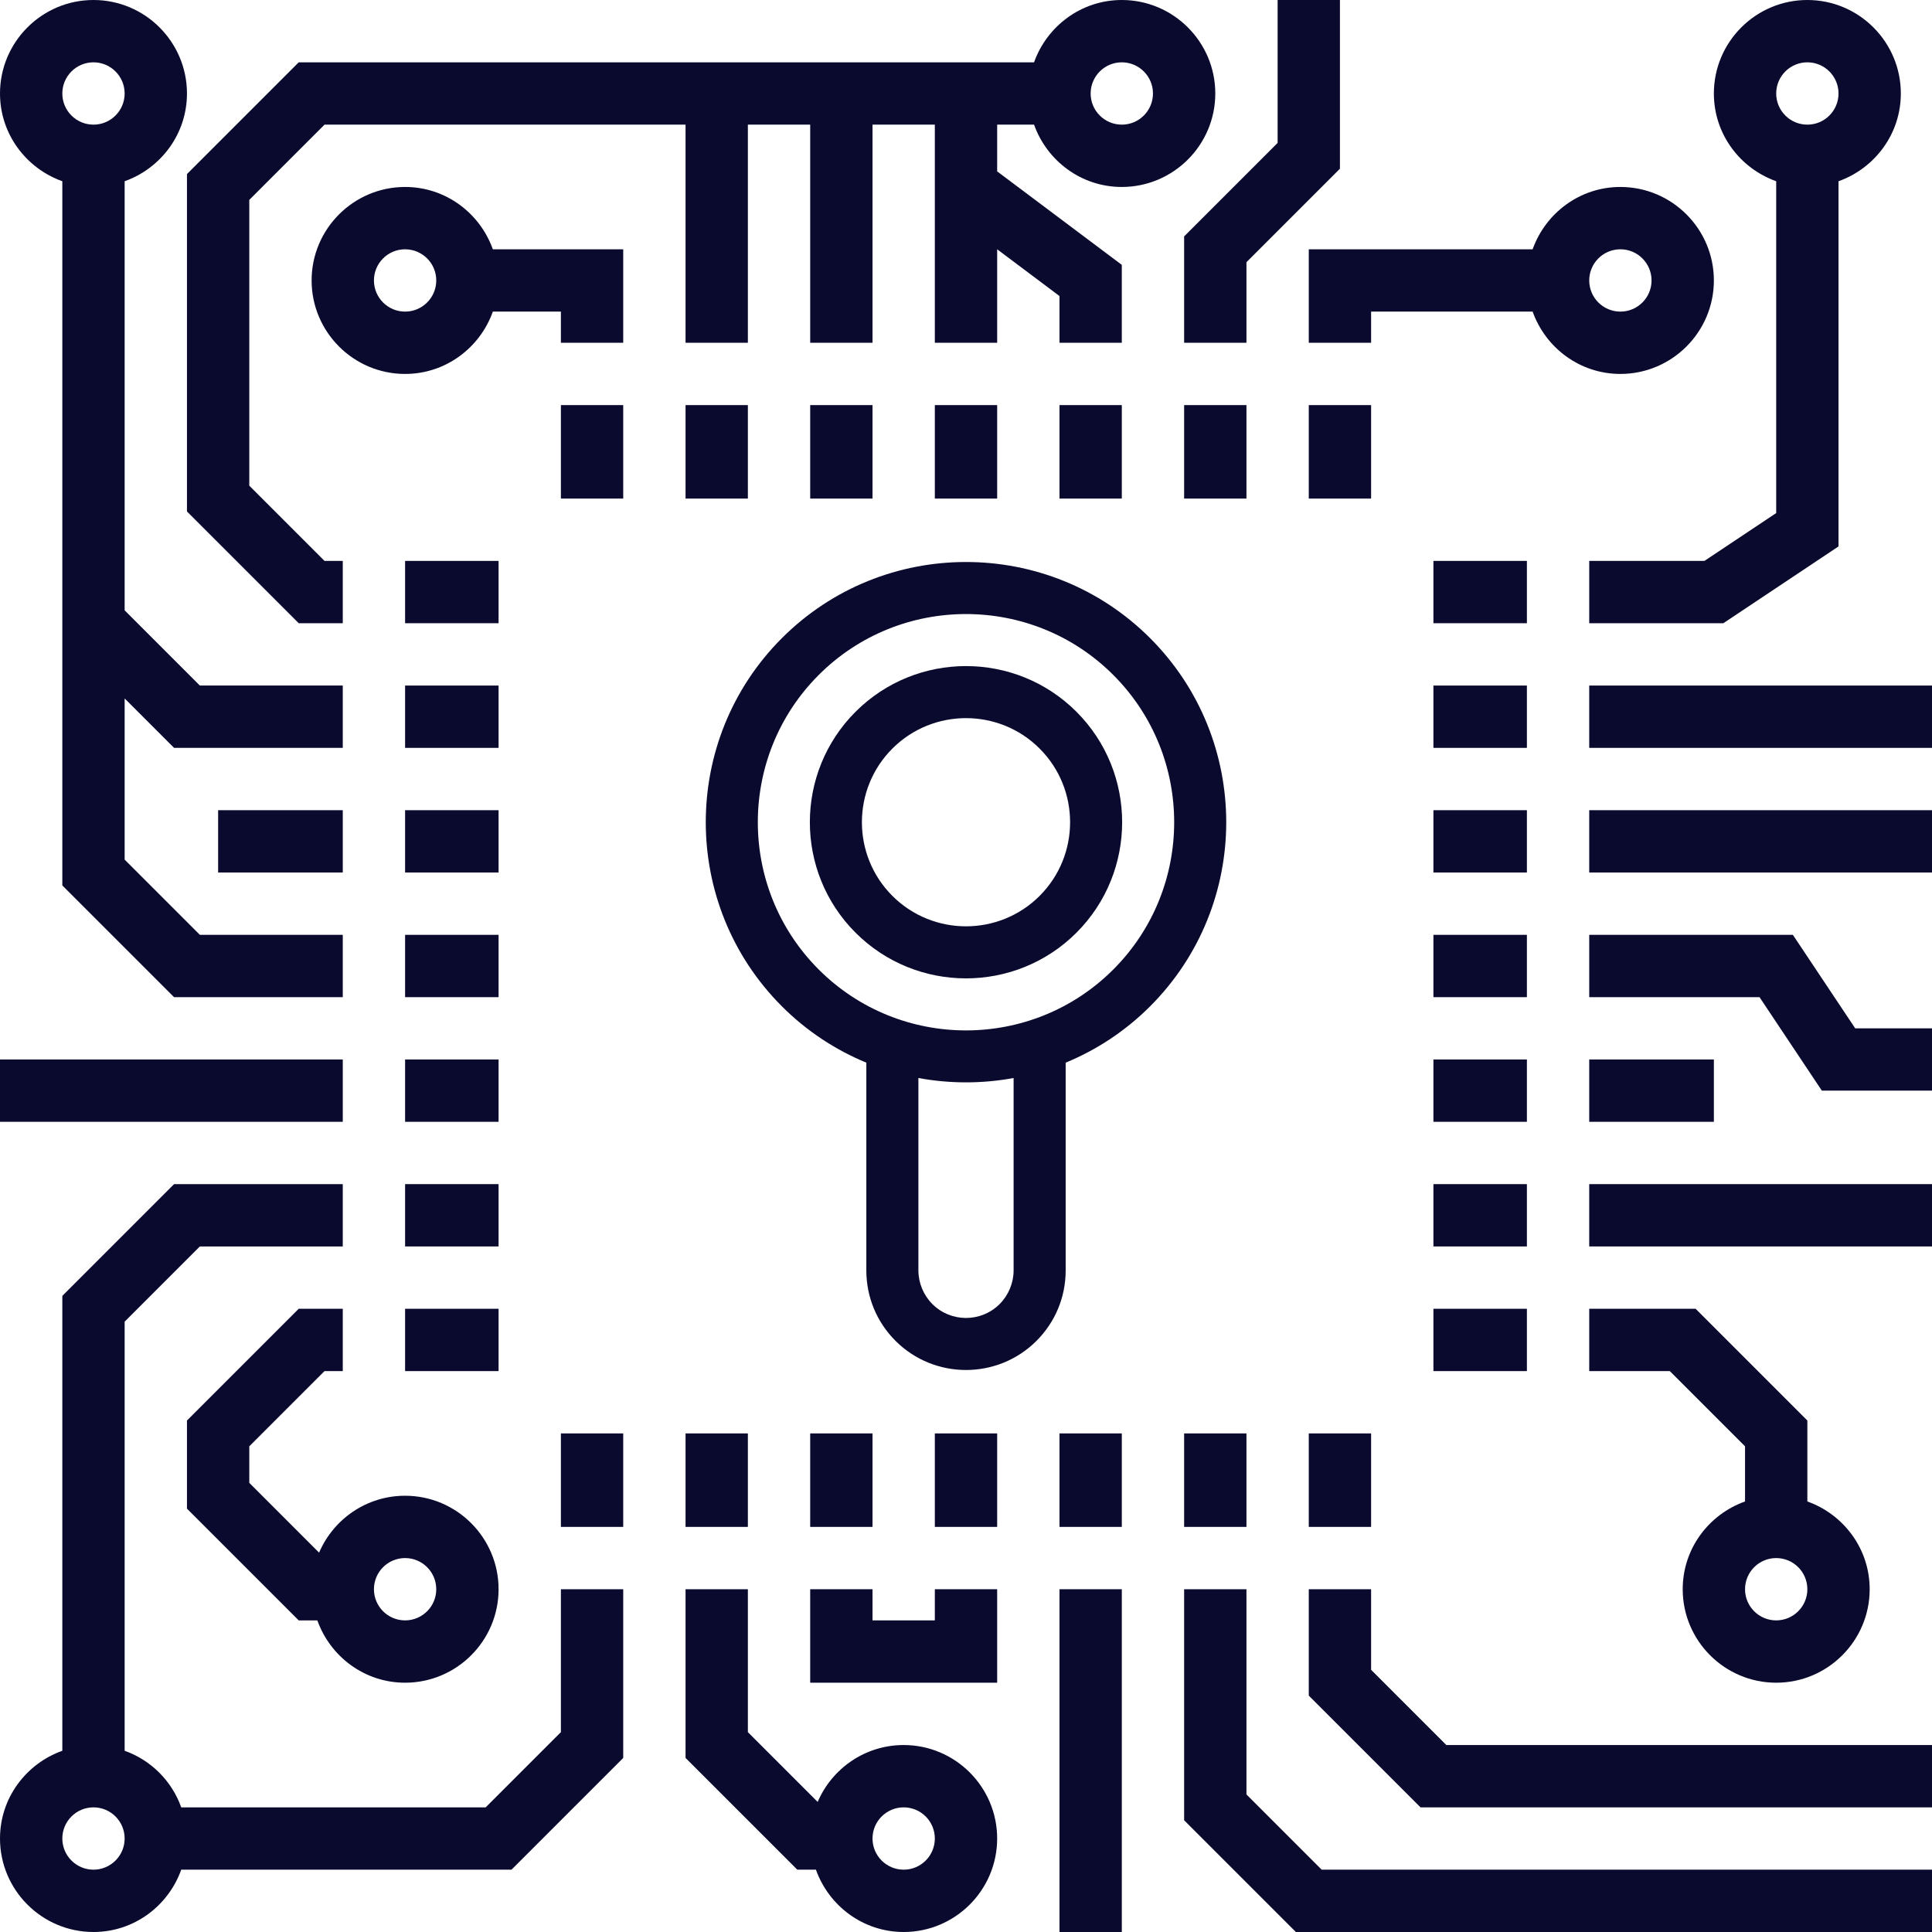
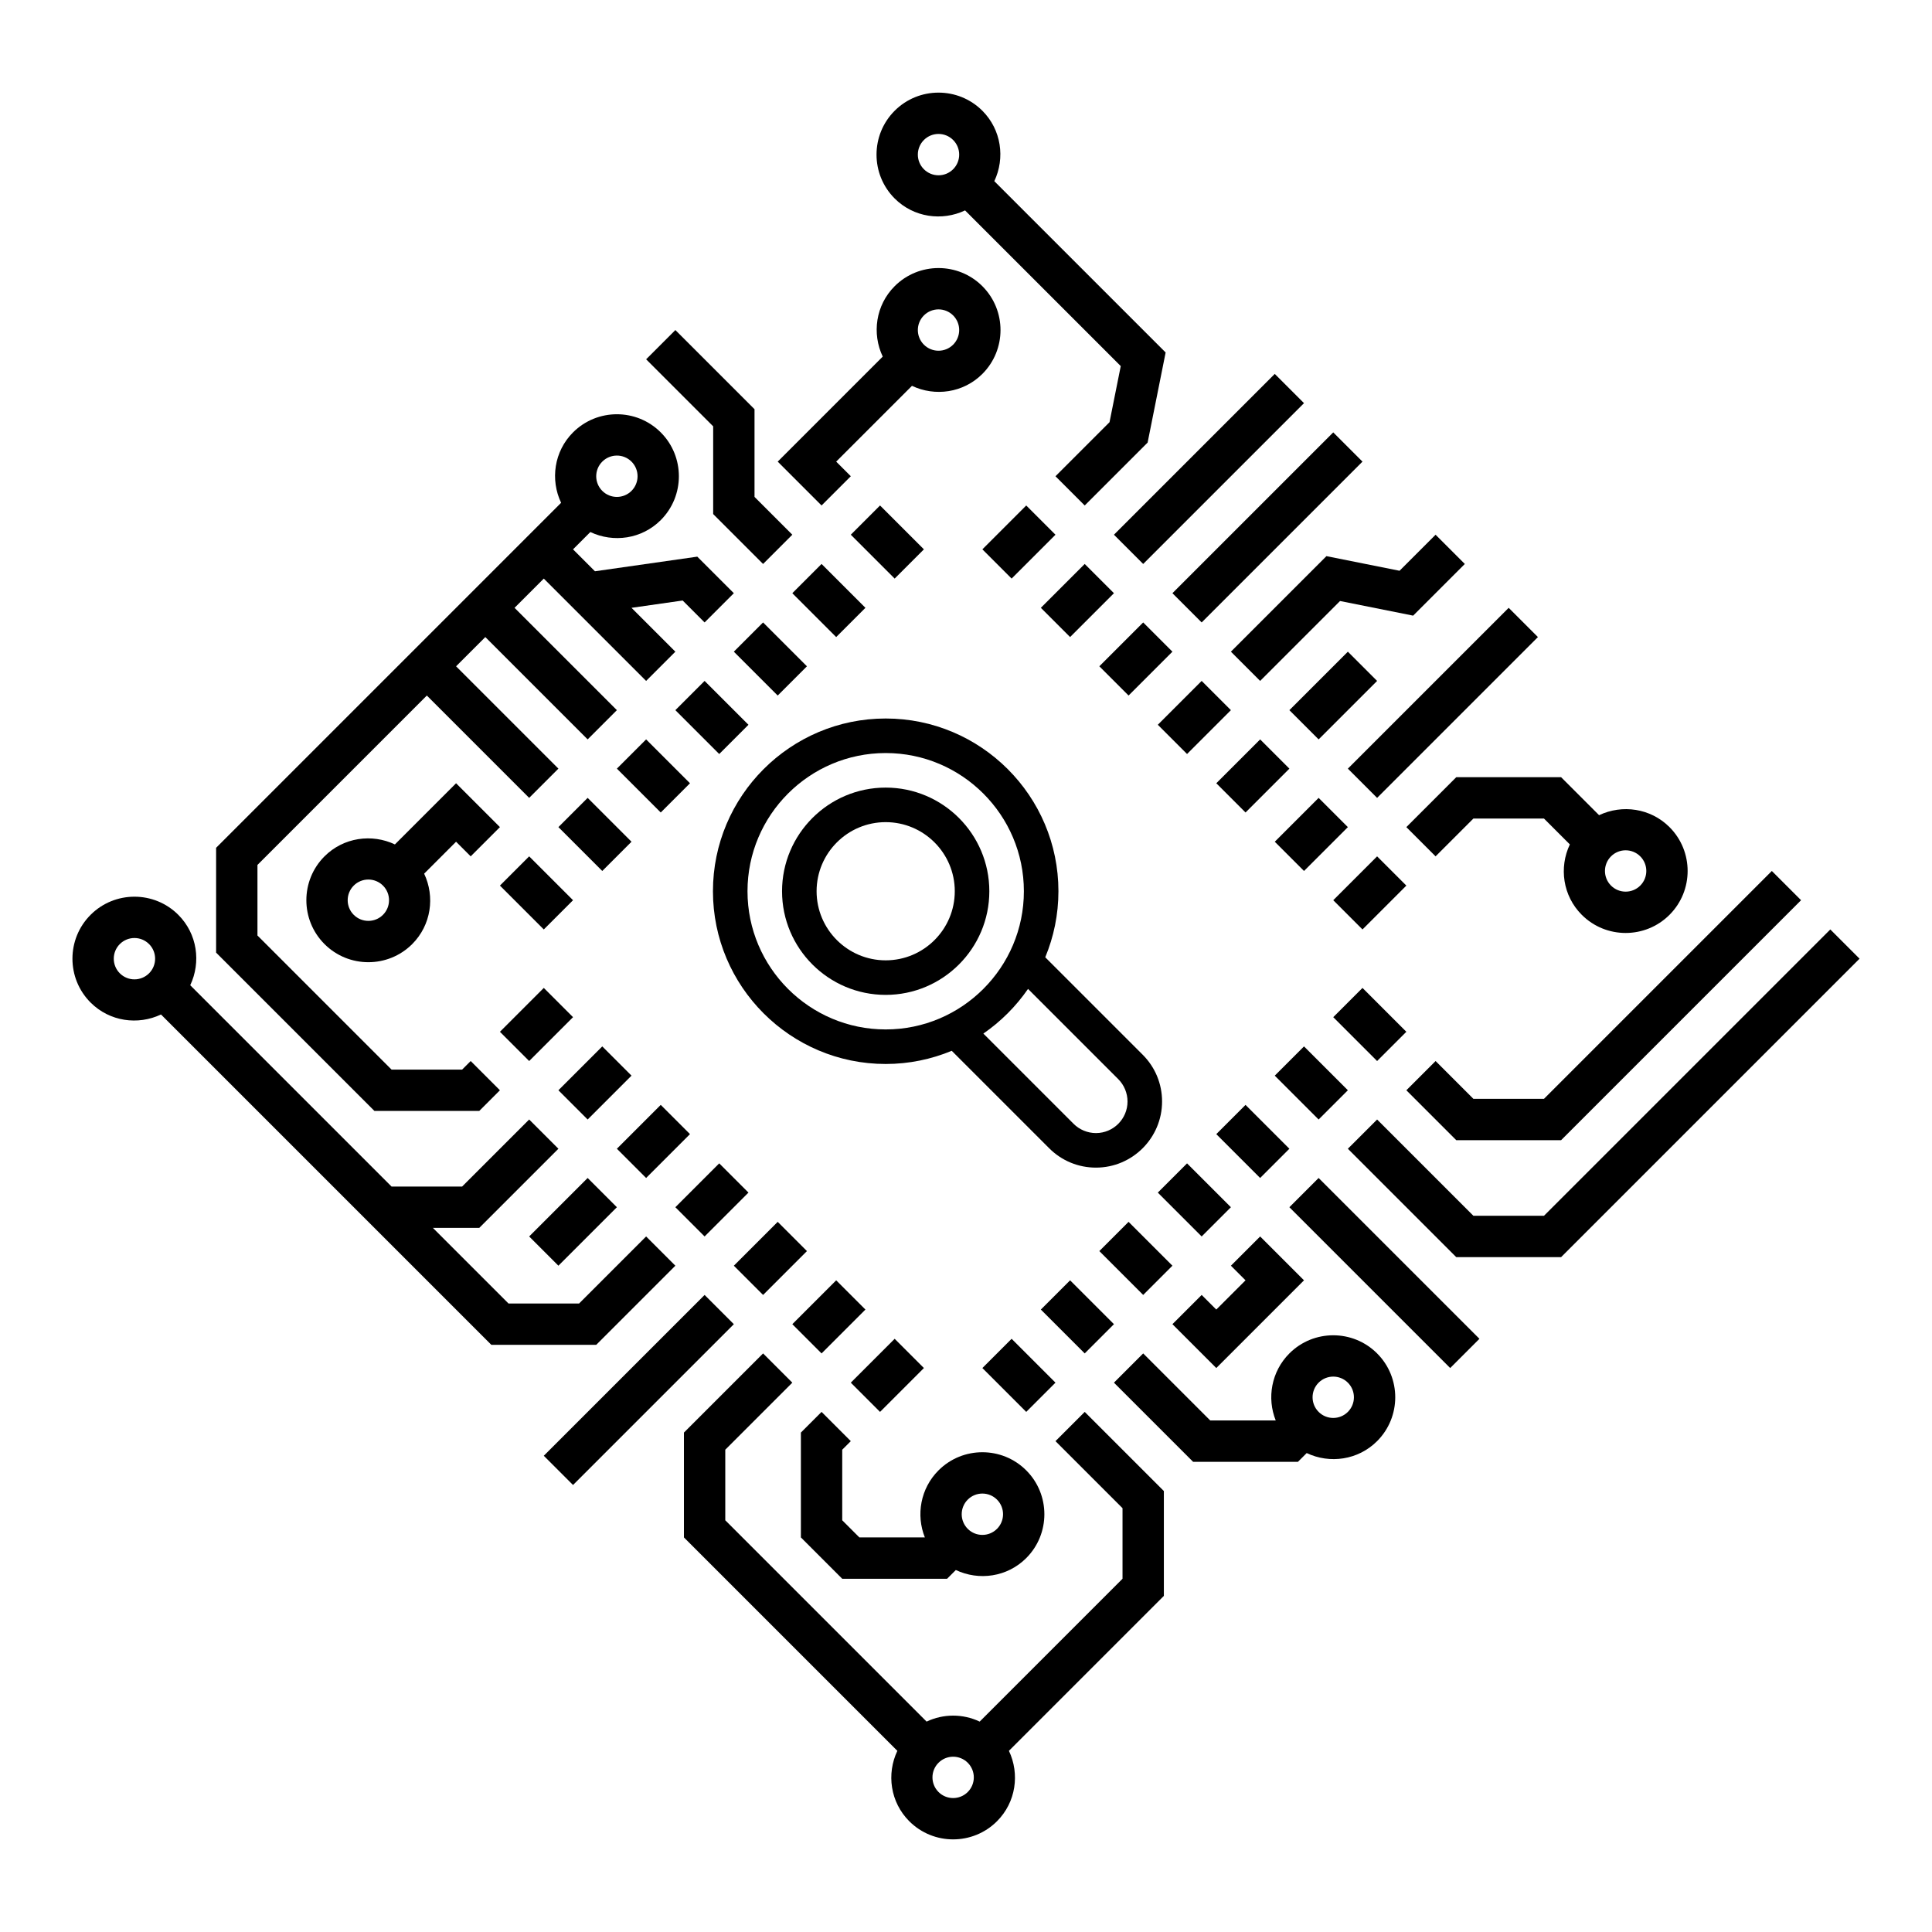
- <svg xmlns="http://www.w3.org/2000/svg" fill="#000000" version="1.1" id="Layer_1" viewBox="0 0 496 496" xml:space="preserve">
+ <svg xmlns="http://www.w3.org/2000/svg" fill="#000000" version="1.1" id="Layer_1" viewBox="0 0 800 800" xml:space="preserve" width="800" height="800">
  <defs id="defs44" />
-   <g id="layer1">
-     <g id="g50">
-       <g id="g47">
-         <rect x="368" y="144" width="24" height="16" id="rect15" style="fill:#0a0a2e;fill-opacity:1" />
-         <rect x="368" y="176" width="24" height="16" id="rect16" style="fill:#0a0a2e;fill-opacity:1" />
-         <rect x="368" y="208" width="24" height="16" id="rect17" style="fill:#0a0a2e;fill-opacity:1" />
-         <rect x="368" y="240" width="24" height="16" id="rect18" style="fill:#0a0a2e;fill-opacity:1" />
-         <rect x="368" y="272" width="24" height="16" id="rect19" style="fill:#0a0a2e;fill-opacity:1" />
-         <rect x="368" y="304" width="24" height="16" id="rect20" style="fill:#0a0a2e;fill-opacity:1" />
-         <rect x="368" y="336" width="24" height="16" id="rect21" style="fill:#0a0a2e;fill-opacity:1" />
-         <path d="M456,46.528v85.192L437.576,144H408v16h34.424L472,140.28V46.528c9.288-3.312,16-12.112,16-22.528     c0-13.232-10.768-24-24-24s-24,10.768-24,24C440,34.416,446.704,43.216,456,46.528z M464,16c4.416,0,8,3.584,8,8s-3.584,8-8,8     c-4.416,0-8-3.584-8-8S459.584,16,464,16z" id="path28" style="fill:#0a0a2e;fill-opacity:1" />
-         <rect x="408" y="176" width="88" height="16" id="rect29" style="fill:#0a0a2e;fill-opacity:1" />
-         <rect x="408" y="208" width="88" height="16" id="rect30" style="fill:#0a0a2e;fill-opacity:1" />
-         <polygon points="460.28,240 408,240 408,256 451.72,256 467.72,280 496,280 496,264 476.28,264    " id="polygon30" style="fill:#0a0a2e;fill-opacity:1" />
-         <rect x="408" y="272" width="32" height="16" id="rect31" style="fill:#0a0a2e;fill-opacity:1" />
-         <rect x="408" y="304" width="88" height="16" id="rect32" style="fill:#0a0a2e;fill-opacity:1" />
-         <path d="M435.312,336H408v16h20.688L448,371.312v14.16c-9.296,3.312-16,12.112-16,22.528c0,13.232,10.768,24,24,24     s24-10.768,24-24c0-10.416-6.712-19.216-16-22.528v-20.784L435.312,336z M456,416c-4.416,0-8-3.584-8-8c0-4.416,3.584-8,8-8     c4.416,0,8,3.584,8,8C464,412.416,460.416,416,456,416z" id="path32" style="fill:#0a0a2e;fill-opacity:1" />
+   <g id="layer1" style="fill:#000000;fill-opacity:1">
+     <g id="g50" transform="matrix(0.756705,-0.756705,0.756705,0.756705,19.34862,396.9732)" style="fill:#000000;fill-opacity:1">
+       <g id="g47" style="fill:#000000;fill-opacity:1">
+         <rect x="368" y="144" width="24" height="16" id="rect15" style="fill:#000000;fill-opacity:1" />
+         <rect x="368" y="176" width="24" height="16" id="rect16" style="fill:#000000;fill-opacity:1" />
+         <rect x="368" y="208" width="24" height="16" id="rect17" style="fill:#000000;fill-opacity:1" />
+         <rect x="368" y="240" width="24" height="16" id="rect18" style="fill:#000000;fill-opacity:1" />
+         <rect x="368" y="272" width="24" height="16" id="rect19" style="fill:#000000;fill-opacity:1" />
+         <rect x="368" y="304" width="24" height="16" id="rect20" style="fill:#000000;fill-opacity:1" />
+         <rect x="368" y="336" width="24" height="16" id="rect21" style="fill:#000000;fill-opacity:1" />
+         <path d="M 456,46.528 V 131.72 L 437.576,144 H 408 v 16 h 34.424 L 472,140.28 V 46.528 C 481.288,43.216 488,34.416 488,24 488,10.768 477.232,0 464,0 c -13.232,0 -24,10.768 -24,24 0,10.416 6.704,19.216 16,22.528 z M 464,16 c 4.416,0 8,3.584 8,8 0,4.416 -3.584,8 -8,8 -4.416,0 -8,-3.584 -8,-8 0,-4.416 3.584,-8 8,-8 z" id="path28" style="fill:#000000;fill-opacity:1" />
+         <rect x="408" y="176" width="88" height="16" id="rect29" style="fill:#000000;fill-opacity:1" />
+         <rect x="408" y="208" width="88" height="16" id="rect30" style="fill:#000000;fill-opacity:1" />
+         <polygon points="451.72,256 467.72,280 496,280 496,264 476.28,264 460.28,240 408,240 408,256 " id="polygon30" style="fill:#000000;fill-opacity:1" />
+         <rect x="408" y="272" width="32" height="16" id="rect31" style="fill:#000000;fill-opacity:1" />
+         <rect x="408" y="304" width="88" height="16" id="rect32" style="fill:#000000;fill-opacity:1" />
+         <path d="M 435.312,336 H 408 v 16 h 20.688 L 448,371.312 v 14.16 c -9.296,3.312 -16,12.112 -16,22.528 0,13.232 10.768,24 24,24 13.232,0 24,-10.768 24,-24 0,-10.416 -6.712,-19.216 -16,-22.528 V 364.688 Z M 456,416 c -4.416,0 -8,-3.584 -8,-8 0,-4.416 3.584,-8 8,-8 4.416,0 8,3.584 8,8 0,4.416 -3.584,8 -8,8 z" id="path32" style="fill:#000000;fill-opacity:1" />
      </g>
-       <g id="g48">
-         <rect x="144" y="368" width="16" height="24" id="rect8" style="fill:#0a0a2e;fill-opacity:1" />
-         <rect x="176" y="368" width="16" height="24" id="rect9" style="fill:#0a0a2e;fill-opacity:1" />
-         <rect x="208" y="368" width="16" height="24" id="rect10" style="fill:#0a0a2e;fill-opacity:1" />
-         <rect x="240" y="368" width="16" height="24" id="rect11" style="fill:#0a0a2e;fill-opacity:1" />
-         <rect x="272" y="368" width="16" height="24" id="rect12" style="fill:#0a0a2e;fill-opacity:1" />
-         <rect x="304" y="368" width="16" height="24" id="rect13" style="fill:#0a0a2e;fill-opacity:1" />
-         <rect x="336" y="368" width="16" height="24" id="rect14" style="fill:#0a0a2e;fill-opacity:1" />
-         <polygon points="352,428.688 352,408 336,408 336,435.312 364.688,464 496,464 496,448 371.312,448    " id="polygon32" style="fill:#0a0a2e;fill-opacity:1" />
-         <polygon points="320,460.688 320,408 304,408 304,467.312 332.688,496 496,496 496,480 339.312,480    " id="polygon33" style="fill:#0a0a2e;fill-opacity:1" />
-         <rect x="272" y="408" width="16" height="88" id="rect33" style="fill:#0a0a2e;fill-opacity:1" />
-         <polygon points="240,416 224,416 224,408 208,408 208,432 256,432 256,408 240,408    " id="polygon34" style="fill:#0a0a2e;fill-opacity:1" />
-         <path d="M232,448c-9.904,0-18.416,6.032-22.08,14.608L192,444.688V408h-16v43.312L204.688,480h4.784     c3.312,9.288,12.112,16,22.528,16c13.232,0,24-10.768,24-24S245.232,448,232,448z M232,480c-4.416,0-8-3.584-8-8     c0-4.416,3.584-8,8-8s8,3.584,8,8C240,476.416,236.416,480,232,480z" id="path34" style="fill:#0a0a2e;fill-opacity:1" />
-         <path d="M144,444.688L124.688,464h-78.16c-2.416-6.776-7.752-12.112-14.528-14.528v-110.16L51.312,320H88v-16H44.688L16,332.688     v116.784C6.704,452.784,0,461.584,0,472c0,13.232,10.768,24,24,24c10.416,0,19.216-6.712,22.528-16h84.784L160,451.312V408h-16     V444.688z M24,480c-4.416,0-8-3.584-8-8c0-4.416,3.584-8,8-8s8,3.584,8,8C32,476.416,28.416,480,24,480z" id="path35" style="fill:#0a0a2e;fill-opacity:1" />
-         <path d="M83.312,352H88v-16H76.688L48,364.688v22.624L76.688,416h4.784c3.312,9.288,12.112,16,22.528,16     c13.232,0,24-10.768,24-24s-10.768-24-24-24c-9.904,0-18.416,6.032-22.08,14.608L64,380.688v-9.376L83.312,352z M104,400     c4.416,0,8,3.584,8,8c0,4.416-3.584,8-8,8s-8-3.584-8-8C96,403.584,99.584,400,104,400z" id="path36" style="fill:#0a0a2e;fill-opacity:1" />
+       <g id="g48" style="fill:#000000;fill-opacity:1">
+         <rect x="144" y="368" width="16" height="24" id="rect8" style="fill:#000000;fill-opacity:1" />
+         <rect x="176" y="368" width="16" height="24" id="rect9" style="fill:#000000;fill-opacity:1" />
+         <rect x="208" y="368" width="16" height="24" id="rect10" style="fill:#000000;fill-opacity:1" />
+         <rect x="240" y="368" width="16" height="24" id="rect11" style="fill:#000000;fill-opacity:1" />
+         <rect x="272" y="368" width="16" height="24" id="rect12" style="fill:#000000;fill-opacity:1" />
+         <rect x="304" y="368" width="16" height="24" id="rect13" style="fill:#000000;fill-opacity:1" />
+         <rect x="336" y="368" width="16" height="24" id="rect14" style="fill:#000000;fill-opacity:1" />
+         <polygon points="336,435.312 364.688,464 496,464 496,448 371.312,448 352,428.688 352,408 336,408 " id="polygon32" style="fill:#000000;fill-opacity:1" />
+         <polygon points="304,467.312 332.688,496 496,496 496,480 339.312,480 320,460.688 320,408 304,408 " id="polygon33" style="fill:#000000;fill-opacity:1" />
+         <rect x="272" y="408" width="16" height="88" id="rect33" style="fill:#000000;fill-opacity:1" />
+         <polygon points="208,408 208,432 256,432 256,408 240,408 240,416 224,416 224,408 " id="polygon34" style="fill:#000000;fill-opacity:1" />
+         <path d="m 232,448 c -9.904,0 -18.416,6.032 -22.08,14.608 L 192,444.688 V 408 h -16 v 43.312 L 204.688,480 h 4.784 c 3.312,9.288 12.112,16 22.528,16 13.232,0 24,-10.768 24,-24 0,-13.232 -10.768,-24 -24,-24 z m 0,32 c -4.416,0 -8,-3.584 -8,-8 0,-4.416 3.584,-8 8,-8 4.416,0 8,3.584 8,8 0,4.416 -3.584,8 -8,8 z" id="path34" style="fill:#000000;fill-opacity:1" />
+         <path d="M 144,444.688 124.688,464 H 46.528 C 44.112,457.224 38.776,451.888 32,449.472 V 339.312 L 51.312,320 H 88 V 304 H 44.688 L 16,332.688 V 449.472 C 6.704,452.784 0,461.584 0,472 c 0,13.232 10.768,24 24,24 10.416,0 19.216,-6.712 22.528,-16 h 84.784 L 160,451.312 V 408 H 144 Z M 24,480 c -4.416,0 -8,-3.584 -8,-8 0,-4.416 3.584,-8 8,-8 4.416,0 8,3.584 8,8 0,4.416 -3.584,8 -8,8 z" id="path35" style="fill:#000000;fill-opacity:1" />
+         <path d="M 83.312,352 H 88 V 336 H 76.688 L 48,364.688 v 22.624 L 76.688,416 h 4.784 c 3.312,9.288 12.112,16 22.528,16 13.232,0 24,-10.768 24,-24 0,-13.232 -10.768,-24 -24,-24 -9.904,0 -18.416,6.032 -22.08,14.608 L 64,380.688 v -9.376 z M 104,400 c 4.416,0 8,3.584 8,8 0,4.416 -3.584,8 -8,8 -4.416,0 -8,-3.584 -8,-8 0,-4.416 3.584,-8 8,-8 z" id="path36" style="fill:#000000;fill-opacity:1" />
      </g>
-       <g id="g49">
-         <rect x="104" y="176" width="24" height="16" id="rect23" style="fill:#0a0a2e;fill-opacity:1" />
-         <rect x="104" y="208" width="24" height="16" id="rect24" style="fill:#0a0a2e;fill-opacity:1" />
-         <rect x="104" y="240" width="24" height="16" id="rect25" style="fill:#0a0a2e;fill-opacity:1" />
-         <rect x="104" y="272" width="24" height="16" id="rect26" style="fill:#0a0a2e;fill-opacity:1" />
-         <rect x="104" y="304" width="24" height="16" id="rect27" style="fill:#0a0a2e;fill-opacity:1" />
-         <rect x="104" y="336" width="24" height="16" id="rect28" style="fill:#0a0a2e;fill-opacity:1" />
-         <rect y="272" width="88" height="16" id="rect36" style="fill:#0a0a2e;fill-opacity:1" />
-         <path d="M16,46.528v180.784L44.688,256H88v-16H51.312L32,220.688v-41.376L44.688,192H88v-16H51.312L32,156.688V46.528     C41.288,43.216,48,34.416,48,24C48,10.768,37.232,0,24,0S0,10.768,0,24C0,34.416,6.704,43.216,16,46.528z M24,16     c4.416,0,8,3.584,8,8s-3.584,8-8,8s-8-3.584-8-8S19.584,16,24,16z" id="path37" style="fill:#0a0a2e;fill-opacity:1" />
-         <rect x="56" y="208" width="32" height="16" id="rect37" style="fill:#0a0a2e;fill-opacity:1" />
+       <g id="g49" style="fill:#000000;fill-opacity:1">
+         <rect x="104" y="176" width="24" height="16" id="rect23" style="fill:#000000;fill-opacity:1" />
+         <rect x="104" y="208" width="24" height="16" id="rect24" style="fill:#000000;fill-opacity:1" />
+         <rect x="104" y="240" width="24" height="16" id="rect25" style="fill:#000000;fill-opacity:1" />
+         <rect x="104" y="272" width="24" height="16" id="rect26" style="fill:#000000;fill-opacity:1" />
+         <rect x="104" y="304" width="24" height="16" id="rect27" style="fill:#000000;fill-opacity:1" />
+         <rect x="104" y="336" width="24" height="16" id="rect28" style="fill:#000000;fill-opacity:1" />
+         <rect y="272" width="88" height="16" id="rect36" style="fill:#000000;fill-opacity:1" x="0" />
+         <path d="M 16,46.528 V 227.312 L 44.688,256 H 88 V 240 H 51.312 L 32,220.688 V 179.312 L 44.688,192 H 88 V 176 H 51.312 L 32,156.688 V 46.528 C 41.288,43.216 48,34.416 48,24 48,10.768 37.232,0 24,0 10.768,0 0,10.768 0,24 0,34.416 6.704,43.216 16,46.528 Z M 24,16 c 4.416,0 8,3.584 8,8 0,4.416 -3.584,8 -8,8 -4.416,0 -8,-3.584 -8,-8 0,-4.416 3.584,-8 8,-8 z" id="path37" style="fill:#000000;fill-opacity:1" />
+         <rect x="56" y="208" width="32" height="16" id="rect37" style="fill:#000000;fill-opacity:1" />
      </g>
-       <g id="g46">
-         <rect x="144" y="104" width="16" height="24" id="rect1" style="fill:#0a0a2e;fill-opacity:1" />
-         <rect x="176" y="104" width="16" height="24" id="rect2" style="fill:#0a0a2e;fill-opacity:1" />
-         <rect x="208" y="104" width="16" height="24" id="rect3" style="fill:#0a0a2e;fill-opacity:1" />
-         <rect x="240" y="104" width="16" height="24" id="rect4" style="fill:#0a0a2e;fill-opacity:1" />
-         <rect x="272" y="104" width="16" height="24" id="rect5" style="fill:#0a0a2e;fill-opacity:1" />
-         <rect x="304" y="104" width="16" height="24" id="rect6" style="fill:#0a0a2e;fill-opacity:1" />
-         <rect x="336" y="104" width="16" height="24" id="rect7" style="fill:#0a0a2e;fill-opacity:1" />
-         <rect x="104" y="144" width="24" height="16" id="rect22" style="fill:#0a0a2e;fill-opacity:1" />
-         <path d="M48,131.312L76.688,160H88v-16h-4.688L64,124.688V51.312L83.312,32H176v56h16V32h16v56h16V32h16v56h16V64l16,12v12h16V68     l-32-24V32h9.472c3.312,9.288,12.112,16,22.528,16c13.232,0,24-10.768,24-24S301.232,0,288,0c-10.416,0-19.216,6.712-22.528,16     H76.688L48,44.688V131.312z M288,16c4.416,0,8,3.584,8,8s-3.584,8-8,8c-4.416,0-8-3.584-8-8S283.584,16,288,16z" id="path38" style="fill:#0a0a2e;fill-opacity:1" />
-         <path d="M160,64h-33.472c-3.312-9.288-12.112-16-22.528-16c-13.232,0-24,10.768-24,24s10.768,24,24,24     c10.416,0,19.216-6.712,22.528-16H144v8h16V64z M104,80c-4.416,0-8-3.584-8-8s3.584-8,8-8s8,3.584,8,8S108.416,80,104,80z" id="path39" style="fill:#0a0a2e;fill-opacity:1" />
-         <path d="M336,88h16v-8h41.472c3.312,9.288,12.112,16,22.528,16c13.232,0,24-10.768,24-24s-10.768-24-24-24     c-10.416,0-19.216,6.712-22.528,16H336V88z M416,64c4.416,0,8,3.584,8,8s-3.584,8-8,8c-4.416,0-8-3.584-8-8S411.584,64,416,64z" id="path40" style="fill:#0a0a2e;fill-opacity:1" />
-         <polygon points="304,88 320,88 320,67.312 344,43.312 344,0 328,0 328,36.688 304,60.688    " id="polygon40" style="fill:#0a0a2e;fill-opacity:1" />
+       <g id="g46" style="fill:#000000;fill-opacity:1">
+         <rect x="144" y="104" width="16" height="24" id="rect1" style="fill:#000000;fill-opacity:1" />
+         <rect x="176" y="104" width="16" height="24" id="rect2" style="fill:#000000;fill-opacity:1" />
+         <rect x="208" y="104" width="16" height="24" id="rect3" style="fill:#000000;fill-opacity:1" />
+         <rect x="240" y="104" width="16" height="24" id="rect4" style="fill:#000000;fill-opacity:1" />
+         <rect x="272" y="104" width="16" height="24" id="rect5" style="fill:#000000;fill-opacity:1" />
+         <rect x="304" y="104" width="16" height="24" id="rect6" style="fill:#000000;fill-opacity:1" />
+         <rect x="336" y="104" width="16" height="24" id="rect7" style="fill:#000000;fill-opacity:1" />
+         <rect x="104" y="144" width="24" height="16" id="rect22" style="fill:#000000;fill-opacity:1" />
+         <path d="M 48,131.312 76.688,160 H 88 V 144 H 83.312 L 64,124.688 V 51.312 L 83.312,32 H 176 v 56 h 16 V 32 h 16 v 56 h 16 V 32 h 16 v 56 h 16 V 64 l 16,12 v 12 h 16 V 68 L 256,44 V 32 h 9.472 c 3.312,9.288 12.112,16 22.528,16 13.232,0 24,-10.768 24,-24 C 312,10.768 301.232,0 288,0 277.584,0 268.784,6.712 265.472,16 H 76.688 L 48,44.688 Z M 288,16 c 4.416,0 8,3.584 8,8 0,4.416 -3.584,8 -8,8 -4.416,0 -8,-3.584 -8,-8 0,-4.416 3.584,-8 8,-8 z" id="path38" style="fill:#000000;fill-opacity:1" />
+         <path d="M 160,64 H 126.528 C 123.216,54.712 114.416,48 104,48 90.768,48 80,58.768 80,72 c 0,13.232 10.768,24 24,24 10.416,0 19.216,-6.712 22.528,-16 H 144 v 8 h 16 z m -56,16 c -4.416,0 -8,-3.584 -8,-8 0,-4.416 3.584,-8 8,-8 4.416,0 8,3.584 8,8 0,4.416 -3.584,8 -8,8 z" id="path39" style="fill:#000000;fill-opacity:1" />
+         <path d="m 336,88 h 16 v -8 h 41.472 c 3.312,9.288 12.112,16 22.528,16 13.232,0 24,-10.768 24,-24 0,-13.232 -10.768,-24 -24,-24 -10.416,0 -19.216,6.712 -22.528,16 H 336 Z m 80,-24 c 4.416,0 8,3.584 8,8 0,4.416 -3.584,8 -8,8 -4.416,0 -8,-3.584 -8,-8 0,-4.416 3.584,-8 8,-8 z" id="path40" style="fill:#000000;fill-opacity:1" />
+         <polygon points="344,43.312 344,0 328,0 328,36.688 304,60.688 304,88 320,88 320,67.312 " id="polygon40" style="fill:#000000;fill-opacity:1" />
      </g>
-       <g id="g45" transform="translate(-13.15395,-30.65724)" style="fill:#0a0a2e;fill-opacity:1">
-         <path d="m 289.512,270.105 c 15.639,-15.639 15.639,-41.076 0,-56.716 -15.639,-15.639 -41.076,-15.639 -56.716,0 -15.639,15.639 -15.639,41.076 0,56.716 15.639,15.639 41.076,15.639 56.716,0 z m -47.263,-47.263 c 10.426,-10.426 27.384,-10.426 37.81,0 10.426,10.426 10.426,27.384 0,37.81 -10.426,10.426 -27.384,10.426 -37.81,0 -10.426,-10.426 -10.426,-27.384 0,-37.81 z" id="path41" style="fill:#0a0a2e;fill-opacity:1;stroke-width:0.835" />
-         <path d="m 286.742,303.473 c 7.888,-3.256 15.275,-8.063 21.675,-14.462 26.061,-26.061 26.061,-68.465 0,-94.526 -26.061,-26.061 -68.465,-26.061 -94.526,0 -26.061,26.061 -26.061,68.465 0,94.526 6.399,6.399 13.787,11.206 21.675,14.462 v 53.331 c 0,6.834 2.661,13.257 7.496,18.092 9.972,9.972 26.212,9.972 36.185,0 4.835,-4.835 7.496,-11.258 7.496,-18.092 z m -63.398,-99.536 c 20.848,-20.848 54.773,-20.848 75.621,0 20.848,20.848 20.848,54.773 0,75.621 -20.848,20.848 -54.773,20.848 -75.621,0 -20.848,-20.848 -20.848,-54.773 0,-75.621 z m 46.45,161.507 c -4.764,4.764 -12.515,4.764 -17.279,0 -2.278,-2.278 -3.583,-5.426 -3.583,-8.64 v -49.39 c 8.077,1.489 16.367,1.489 24.444,0 v 49.39 c 0,3.214 -1.304,6.362 -3.583,8.64 z" id="path42" style="fill:#0a0a2e;fill-opacity:1;stroke-width:0.835" />
+       <g id="g45" transform="translate(-13.15395,-30.65724)" style="fill:#000000;fill-opacity:1">
+         <path d="m 289.512,270.105 c 15.639,-15.639 15.639,-41.076 0,-56.716 -15.639,-15.639 -41.076,-15.639 -56.716,0 -15.639,15.639 -15.639,41.076 0,56.716 15.639,15.639 41.076,15.639 56.716,0 z m -47.263,-47.263 c 10.426,-10.426 27.384,-10.426 37.81,0 10.426,10.426 10.426,27.384 0,37.81 -10.426,10.426 -27.384,10.426 -37.81,0 -10.426,-10.426 -10.426,-27.384 0,-37.81 z" id="path41" style="fill:#000000;fill-opacity:1;stroke-width:0.835" />
+         <path d="m 286.742,303.473 c 7.888,-3.256 15.275,-8.063 21.675,-14.462 26.061,-26.061 26.061,-68.465 0,-94.526 -26.061,-26.061 -68.465,-26.061 -94.526,0 -26.061,26.061 -26.061,68.465 0,94.526 6.399,6.399 13.787,11.206 21.675,14.462 v 53.331 c 0,6.834 2.661,13.257 7.496,18.092 9.972,9.972 26.212,9.972 36.185,0 4.835,-4.835 7.496,-11.258 7.496,-18.092 z m -63.398,-99.536 c 20.848,-20.848 54.773,-20.848 75.621,0 20.848,20.848 20.848,54.773 0,75.621 -20.848,20.848 -54.773,20.848 -75.621,0 -20.848,-20.848 -20.848,-54.773 0,-75.621 z m 46.45,161.507 c -4.764,4.764 -12.515,4.764 -17.279,0 -2.278,-2.278 -3.583,-5.426 -3.583,-8.64 v -49.39 c 8.077,1.489 16.367,1.489 24.444,0 v 49.39 c 0,3.214 -1.304,6.362 -3.583,8.64 z" id="path42" style="fill:#000000;fill-opacity:1;stroke-width:0.835" />
      </g>
    </g>
  </g>
</svg>
